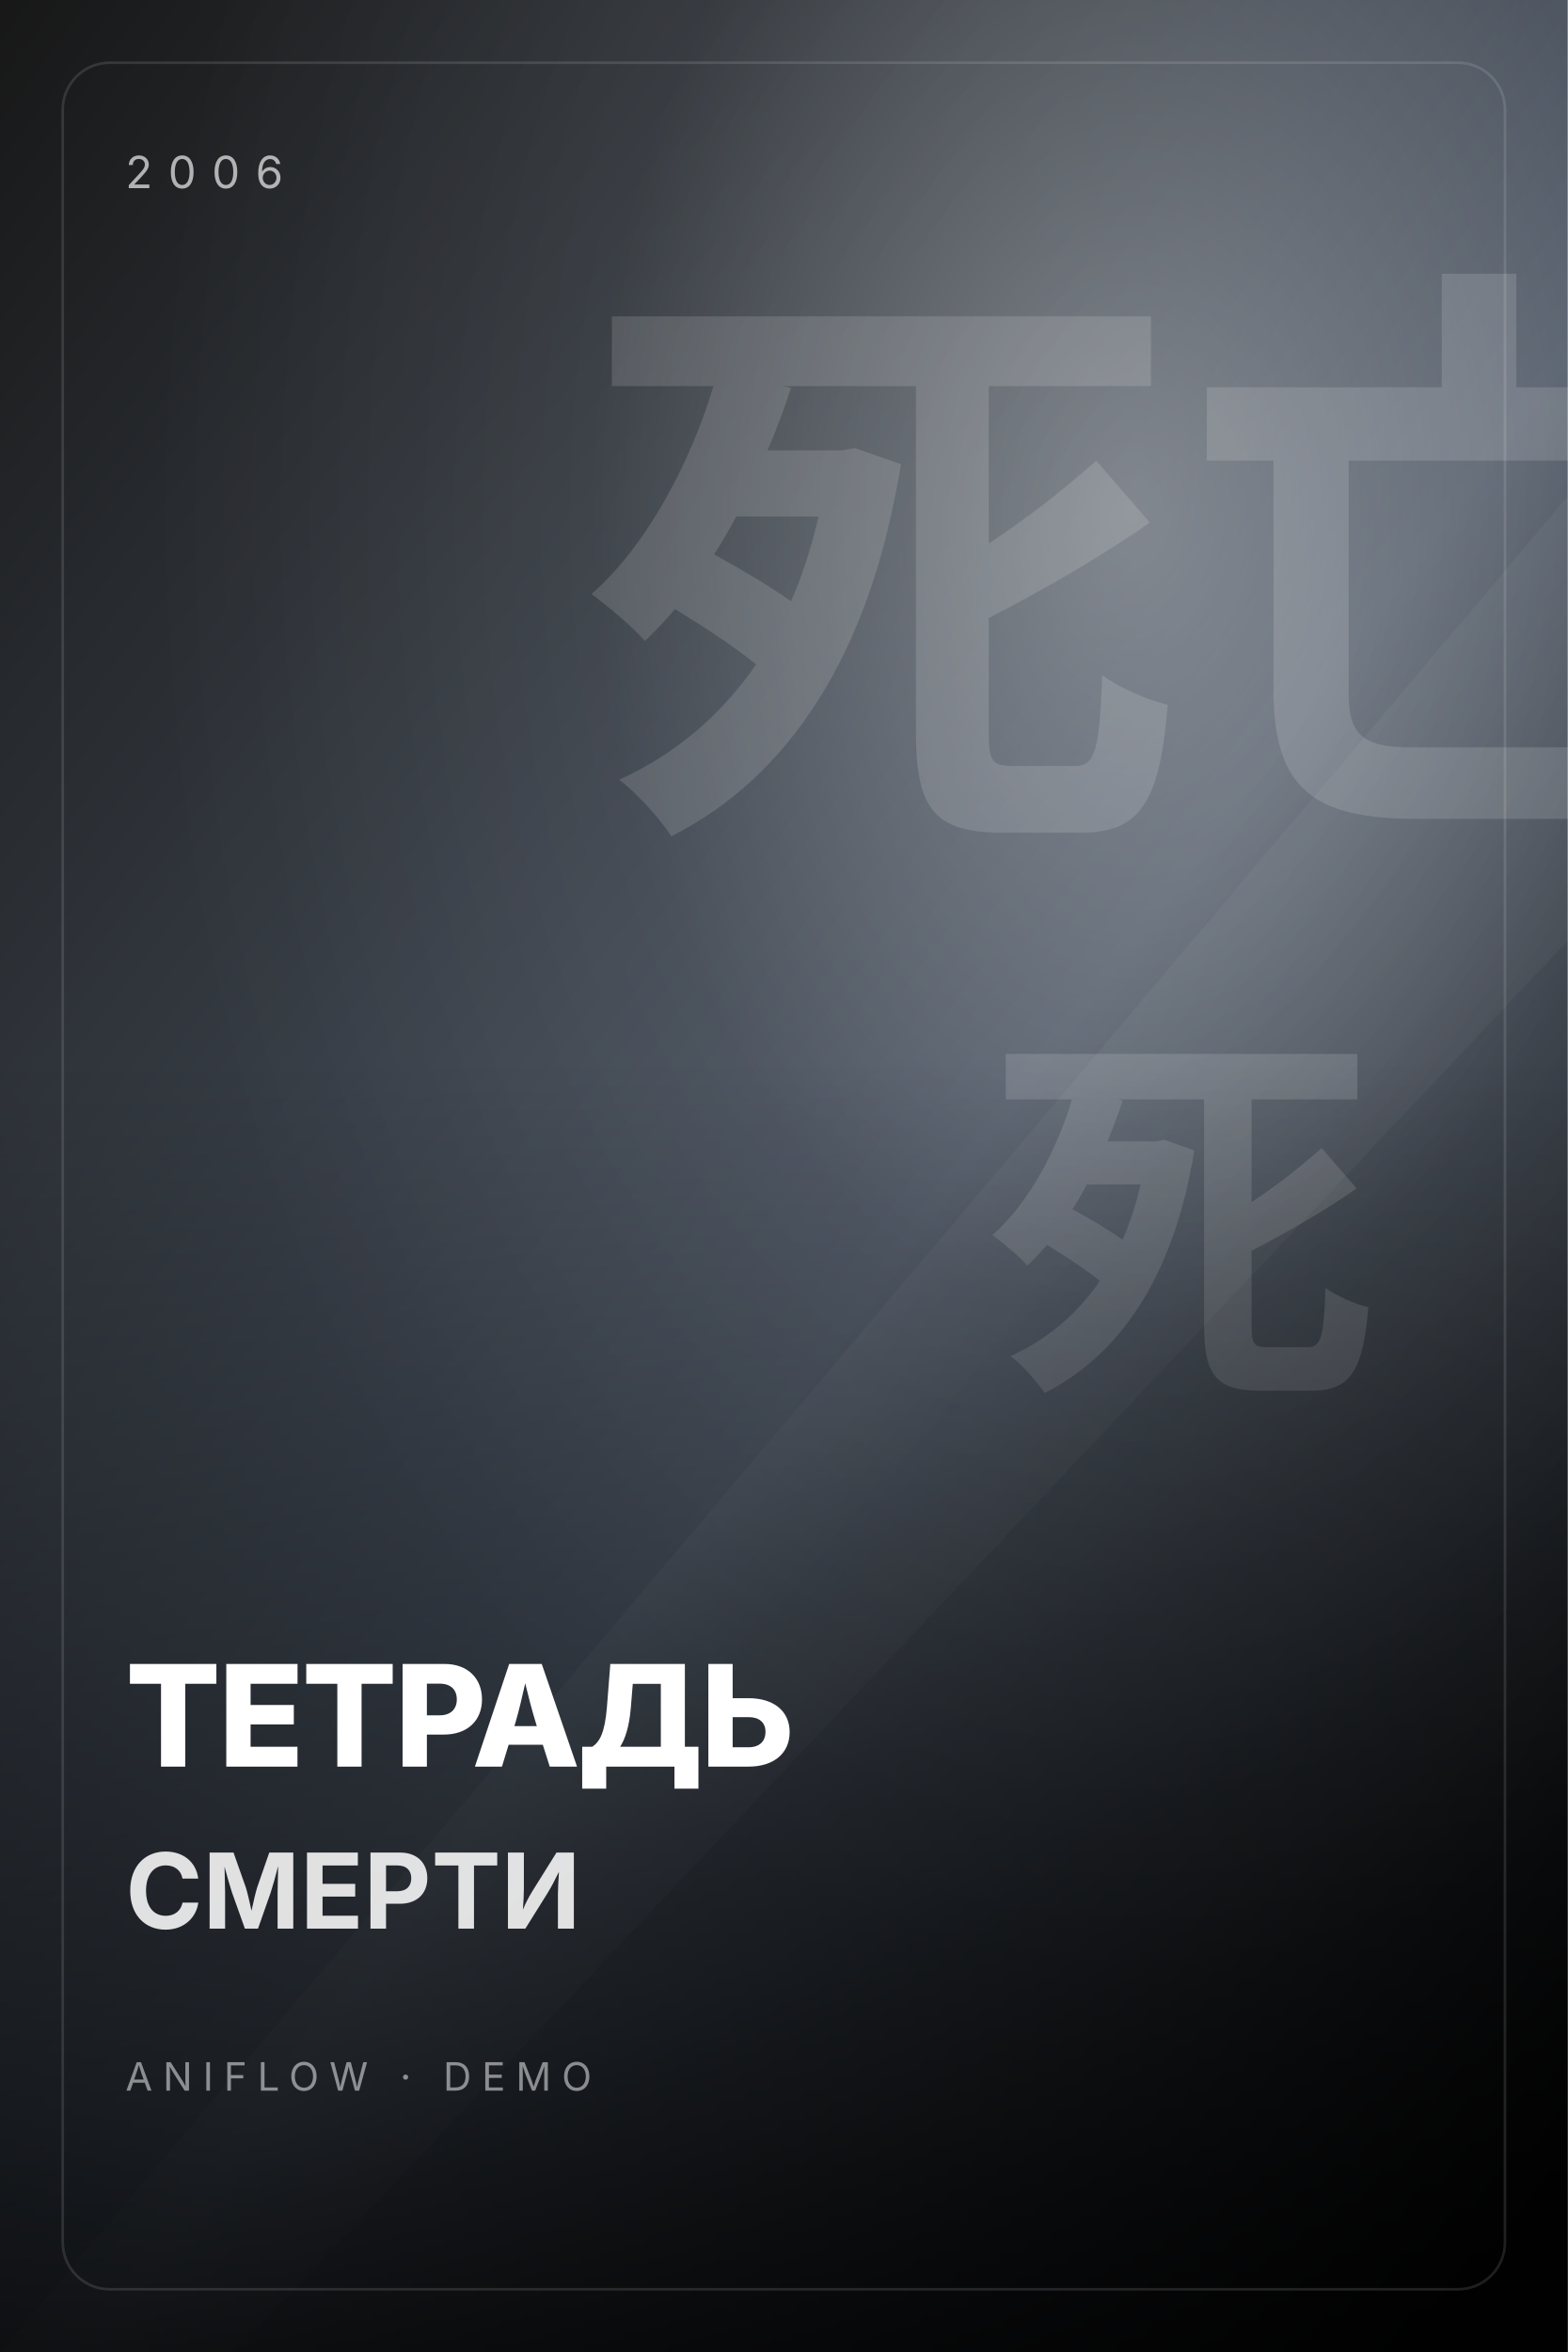
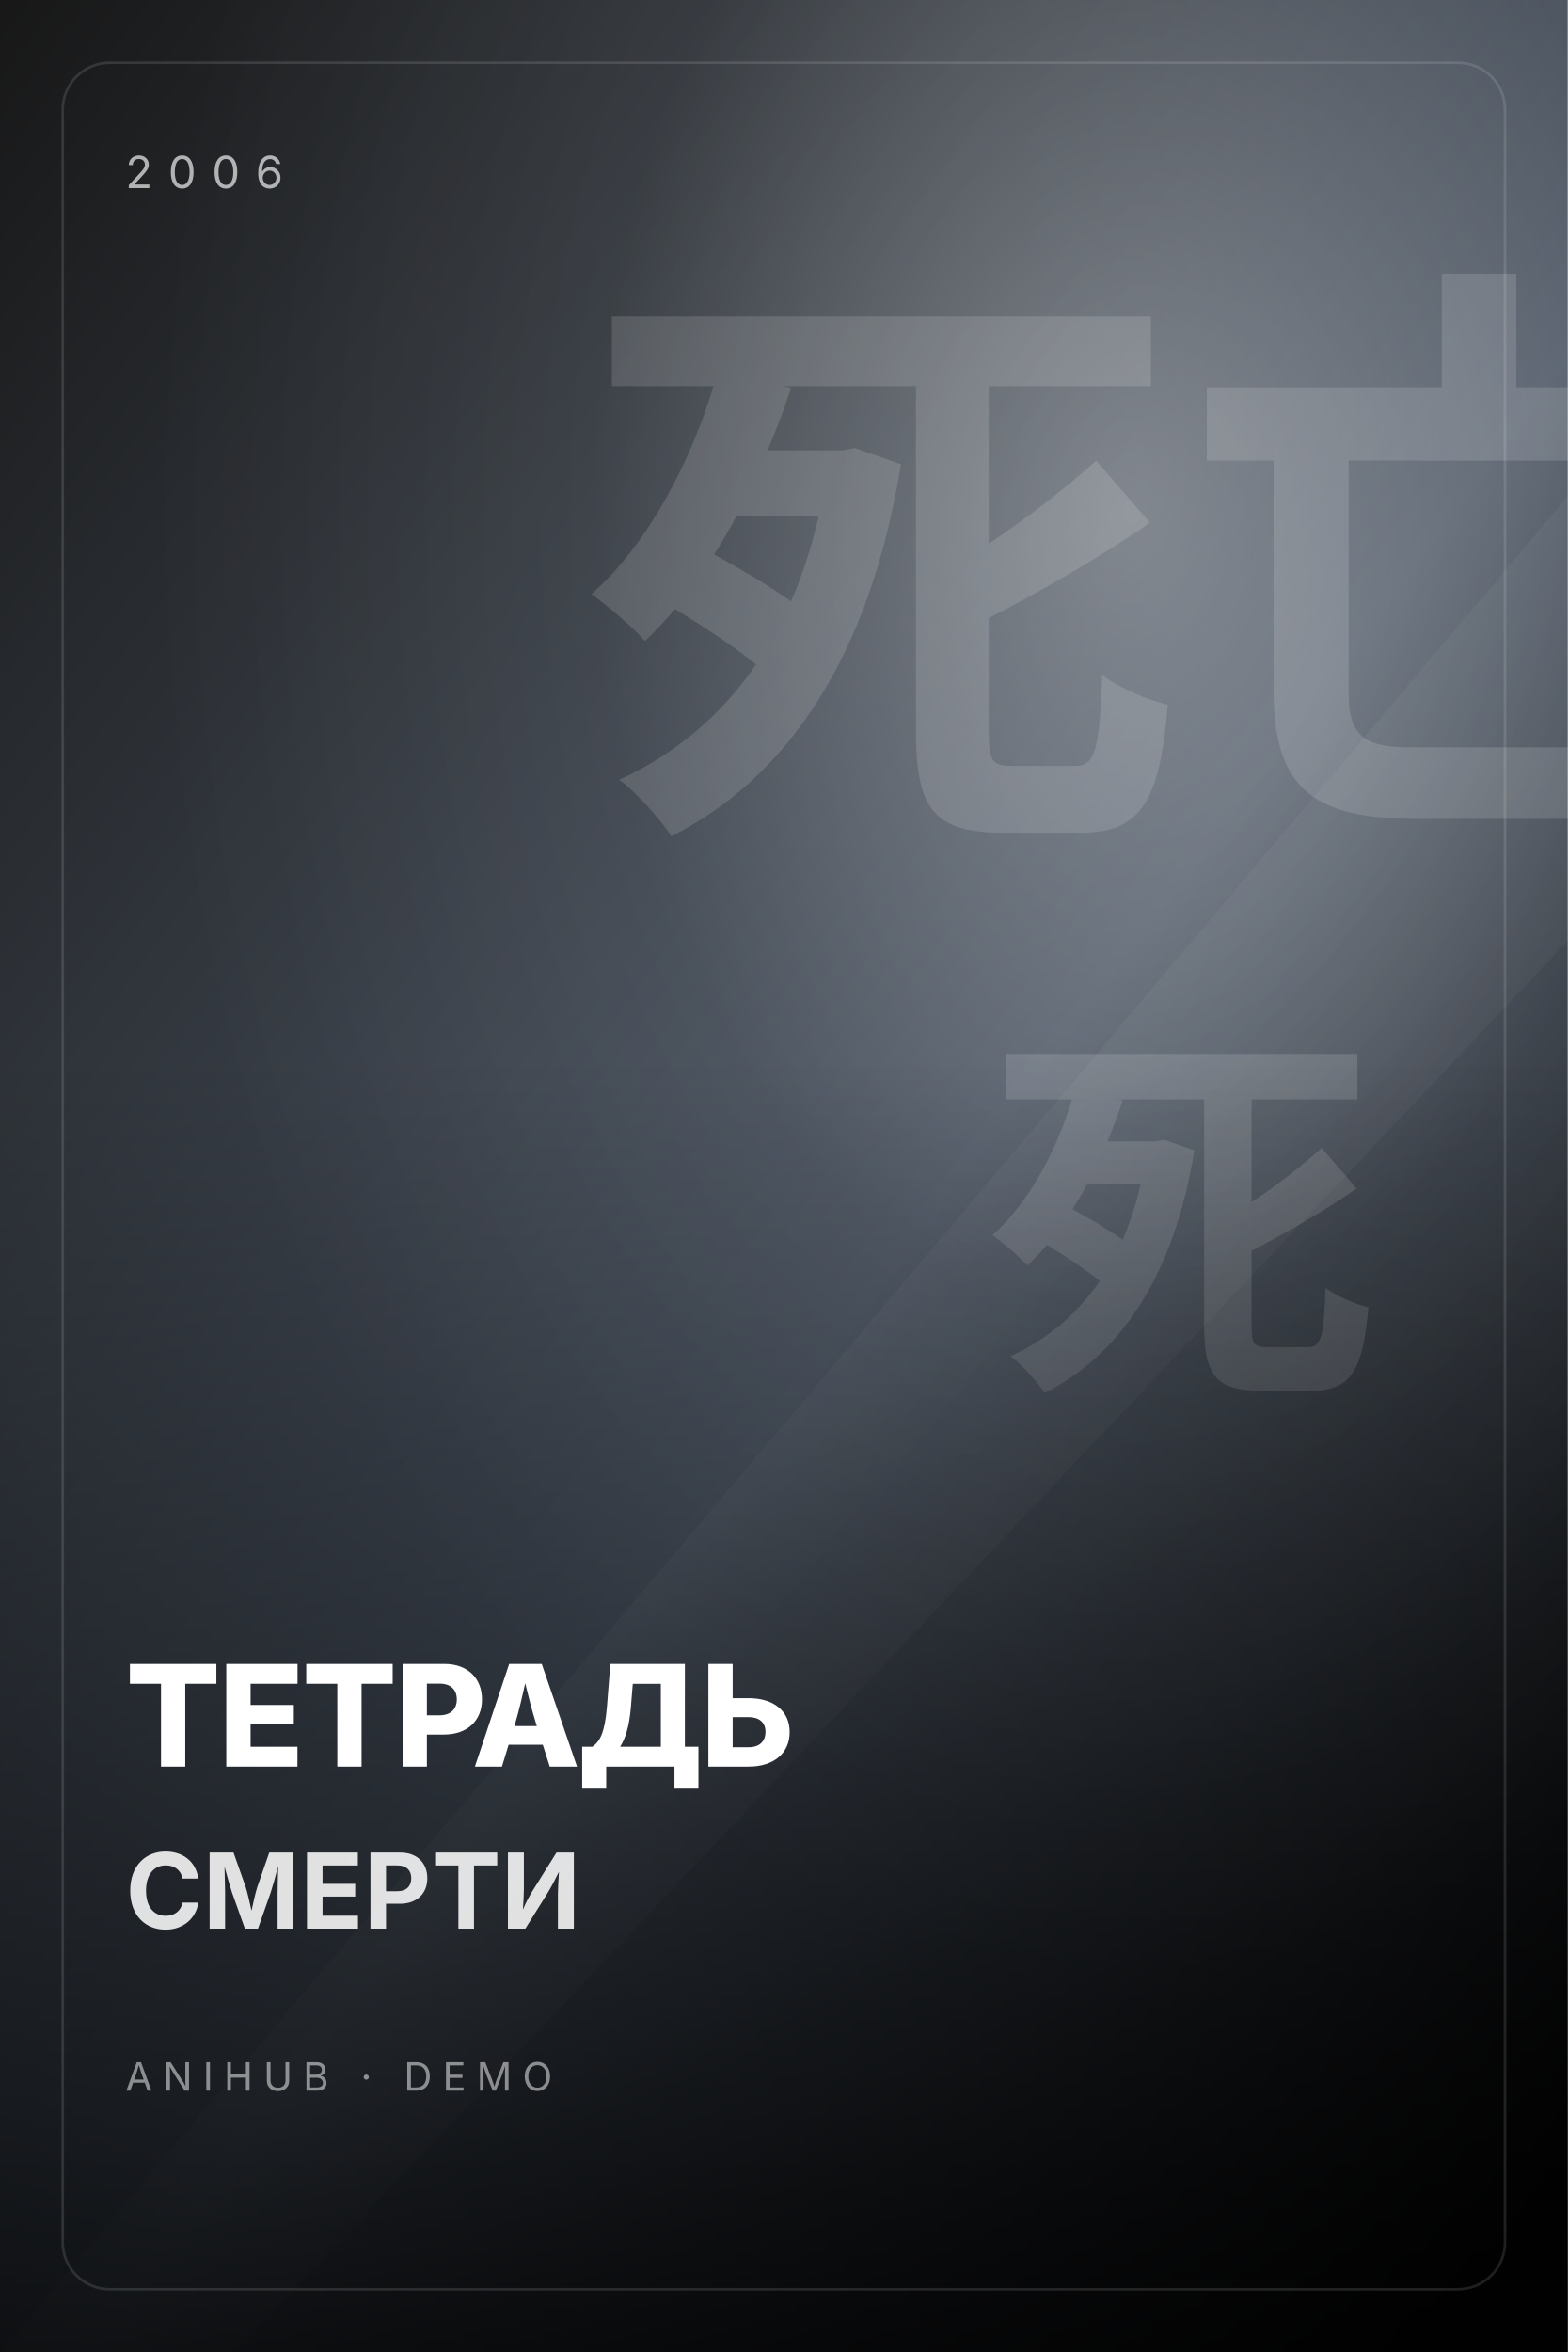
<svg xmlns="http://www.w3.org/2000/svg" width="600" height="900" viewBox="0 0 600 900" role="img" aria-label="ТЕТРАДЬ СМЕРТИ">
  <defs>
    <linearGradient id="bg" x1="0" y1="0" x2="0.9" y2="1">
      <stop offset="0" stop-color="#171717" />
      <stop offset="0.58" stop-color="#4b5563" />
      <stop offset="1" stop-color="#050505" />
    </linearGradient>
    <radialGradient id="orb" cx="0.72" cy="0.22" r="0.62">
      <stop offset="0" stop-color="#ffffff" stop-opacity="0.34" />
      <stop offset="0.55" stop-color="#ffffff" stop-opacity="0.06" />
      <stop offset="1" stop-color="#ffffff" stop-opacity="0" />
    </radialGradient>
    <linearGradient id="fade" x1="0" y1="0" x2="0" y2="1">
      <stop offset="0.45" stop-color="#000000" stop-opacity="0" />
      <stop offset="1" stop-color="#000000" stop-opacity="0.82" />
    </linearGradient>
    <linearGradient id="beam" x1="0" y1="0" x2="1" y2="1">
      <stop offset="0" stop-color="#ffffff" stop-opacity="0.16" />
      <stop offset="1" stop-color="#ffffff" stop-opacity="0" />
    </linearGradient>
  </defs>
  <rect width="600" height="900" fill="url(#bg)" />
  <rect width="600" height="900" fill="url(#orb)" />
  <polygon points="0,900 600,190 600,360 90,900" fill="url(#beam)" opacity="0.5" />
  <g font-family="'Yu Gothic', 'Hiragino Kaku Gothic ProN', 'Noto Sans JP', sans-serif" font-weight="700" fill="#ffffff" opacity="0.14" text-anchor="middle">
    <text x="452" y="300" font-size="230">死亡</text>
    <text x="452" y="520" font-size="150">死</text>
  </g>
  <rect width="600" height="900" fill="url(#fade)" />
  <g font-family="'Segoe UI', 'Inter', Arial, sans-serif" fill="#ffffff">
    <text x="48" y="72" font-size="17" letter-spacing="6" opacity="0.65">2006</text>
    <text x="48" y="676" font-size="54" font-weight="800" letter-spacing="-1">ТЕТРАДЬ</text>
    <text x="48" y="738" font-size="40" font-weight="700" opacity="0.86">СМЕРТИ</text>
-     <text x="48" y="800" font-size="15" letter-spacing="4" opacity="0.5">ANIFLOW · DEMO</text>
+     <text x="48" y="800" font-size="15" letter-spacing="4" opacity="0.5">ANIHUB · DEMO</text>
  </g>
  <rect x="24" y="24" width="552" height="852" fill="none" stroke="#ffffff" stroke-opacity="0.12" rx="18" />
</svg>
